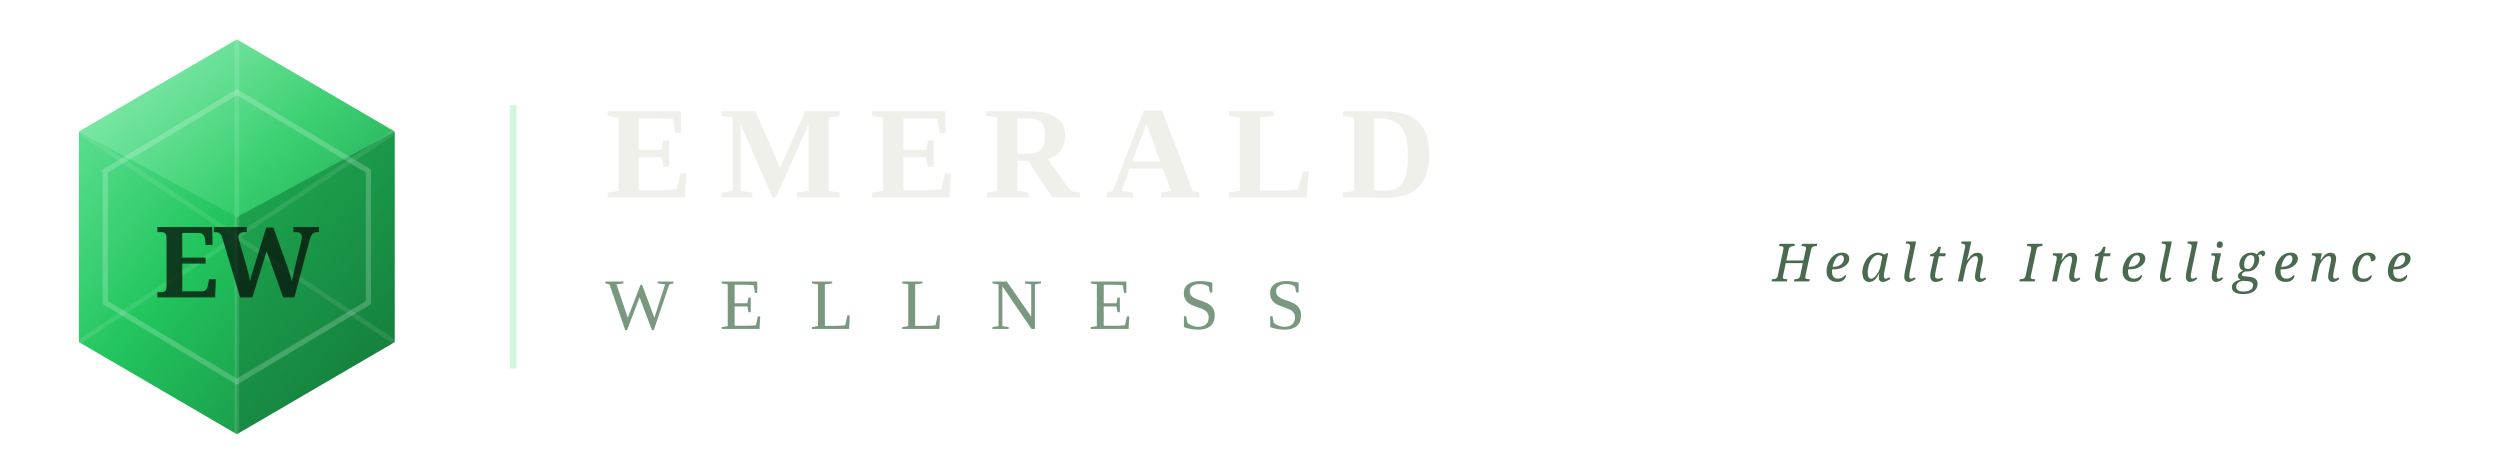
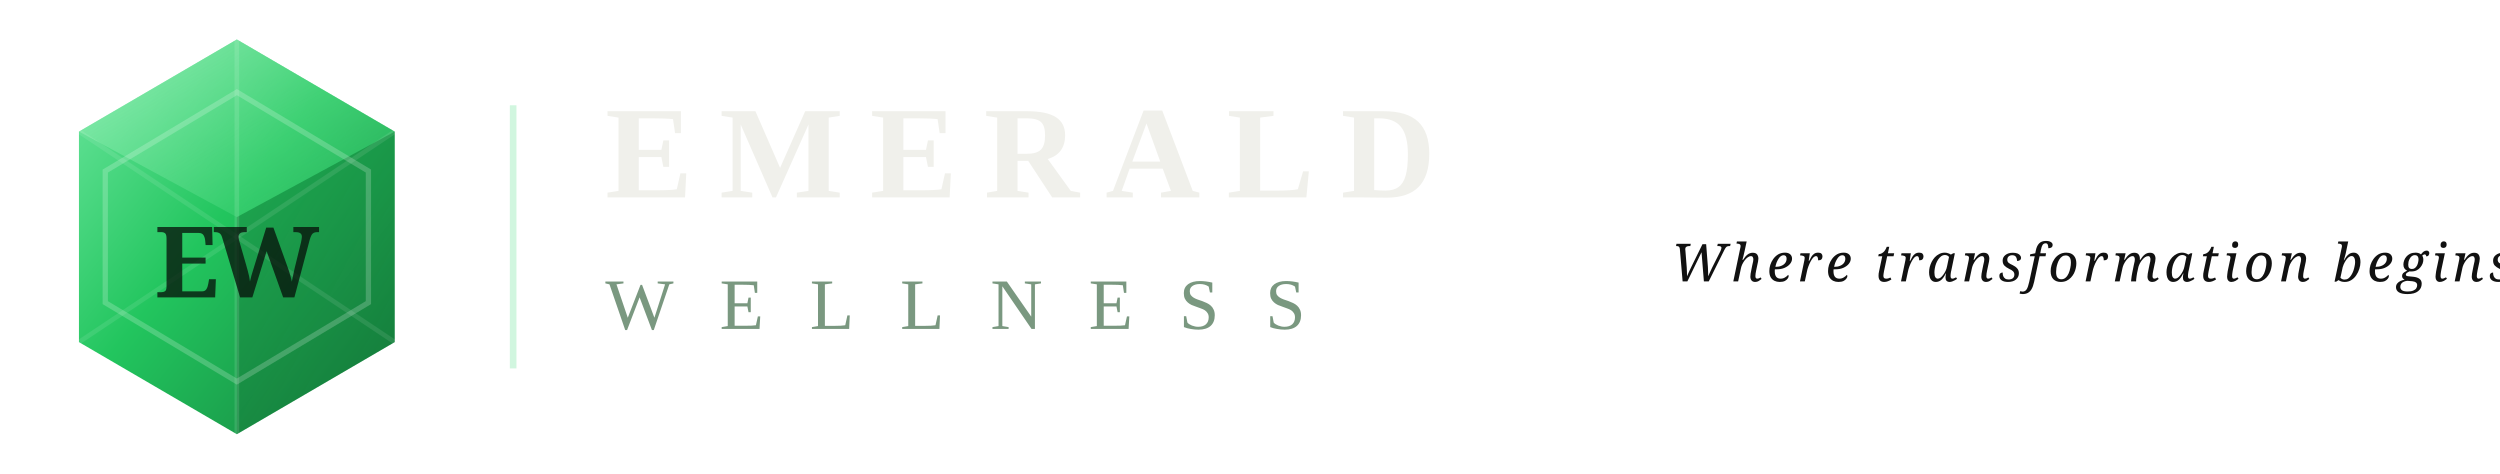
<svg xmlns="http://www.w3.org/2000/svg" viewBox="0 0 380 72" width="380" height="72">
  <defs>
    <linearGradient id="hGemMain" x1="0%" y1="0%" x2="100%" y2="100%">
      <stop offset="0%" stop-color="#6ee7a0" />
      <stop offset="45%" stop-color="#22c55e" />
      <stop offset="100%" stop-color="#15803d" />
    </linearGradient>
    <linearGradient id="hGemTop" x1="0%" y1="0%" x2="100%" y2="100%">
      <stop offset="0%" stop-color="#bbf7d0" stop-opacity="0.55" />
      <stop offset="100%" stop-color="#4ade80" stop-opacity="0.15" />
    </linearGradient>
    <linearGradient id="hGemRight" x1="0%" y1="0%" x2="100%" y2="100%">
      <stop offset="0%" stop-color="#000" stop-opacity="0.18" />
      <stop offset="100%" stop-color="#000" stop-opacity="0.08" />
    </linearGradient>
  </defs>
  <polygon points="36,6 60,20 60,52 36,66 12,52 12,20" fill="url(#hGemMain)" />
  <polygon points="36,6 60,20 36,33 12,20" fill="url(#hGemTop)" />
  <polygon points="36,33 60,20 60,52 36,66" fill="url(#hGemRight)" />
  <polygon points="36,14 56,26 56,46 36,58 16,46 16,26" fill="none" stroke="rgba(255,255,255,0.2)" stroke-width="0.8" />
  <line x1="36" y1="6" x2="36" y2="66" stroke="rgba(255,255,255,0.12)" stroke-width="0.7" />
  <line x1="12" y1="20" x2="60" y2="52" stroke="rgba(255,255,255,0.09)" stroke-width="0.7" />
  <line x1="60" y1="20" x2="12" y2="52" stroke="rgba(255,255,255,0.09)" stroke-width="0.7" />
  <text x="36" y="40" text-anchor="middle" dominant-baseline="middle" font-family="Georgia, serif" font-size="15" font-weight="700" fill="rgba(6,14,8,0.75)" letter-spacing="-0.5">EW</text>
  <line x1="78" y1="16" x2="78" y2="56" stroke="rgba(74,222,128,0.25)" stroke-width="1" />
  <text x="92" y="30" font-family="Georgia, 'Times New Roman', serif" font-size="20" font-weight="700" letter-spacing="4" fill="#f0f0eb">EMERALD</text>
  <text x="92" y="50" font-family="Georgia, 'Times New Roman', serif" font-size="11" font-weight="400" letter-spacing="7" fill="#7a9880">WELLNESS</text>
-   <text x="318" y="40" text-anchor="middle" dominant-baseline="middle" font-family="Georgia, serif" font-size="8" font-style="italic" letter-spacing="1.5" fill="#4a6a50">Health Intelligence</text>
+   <text x="318" y="40" text-anchor="middle" dominant-baseline="middle" font-family="Georgia, serif" font-size="8" font-style="italic" letter-spacing="0.7" fill="#111111">Where transformation begins</text>
</svg>
